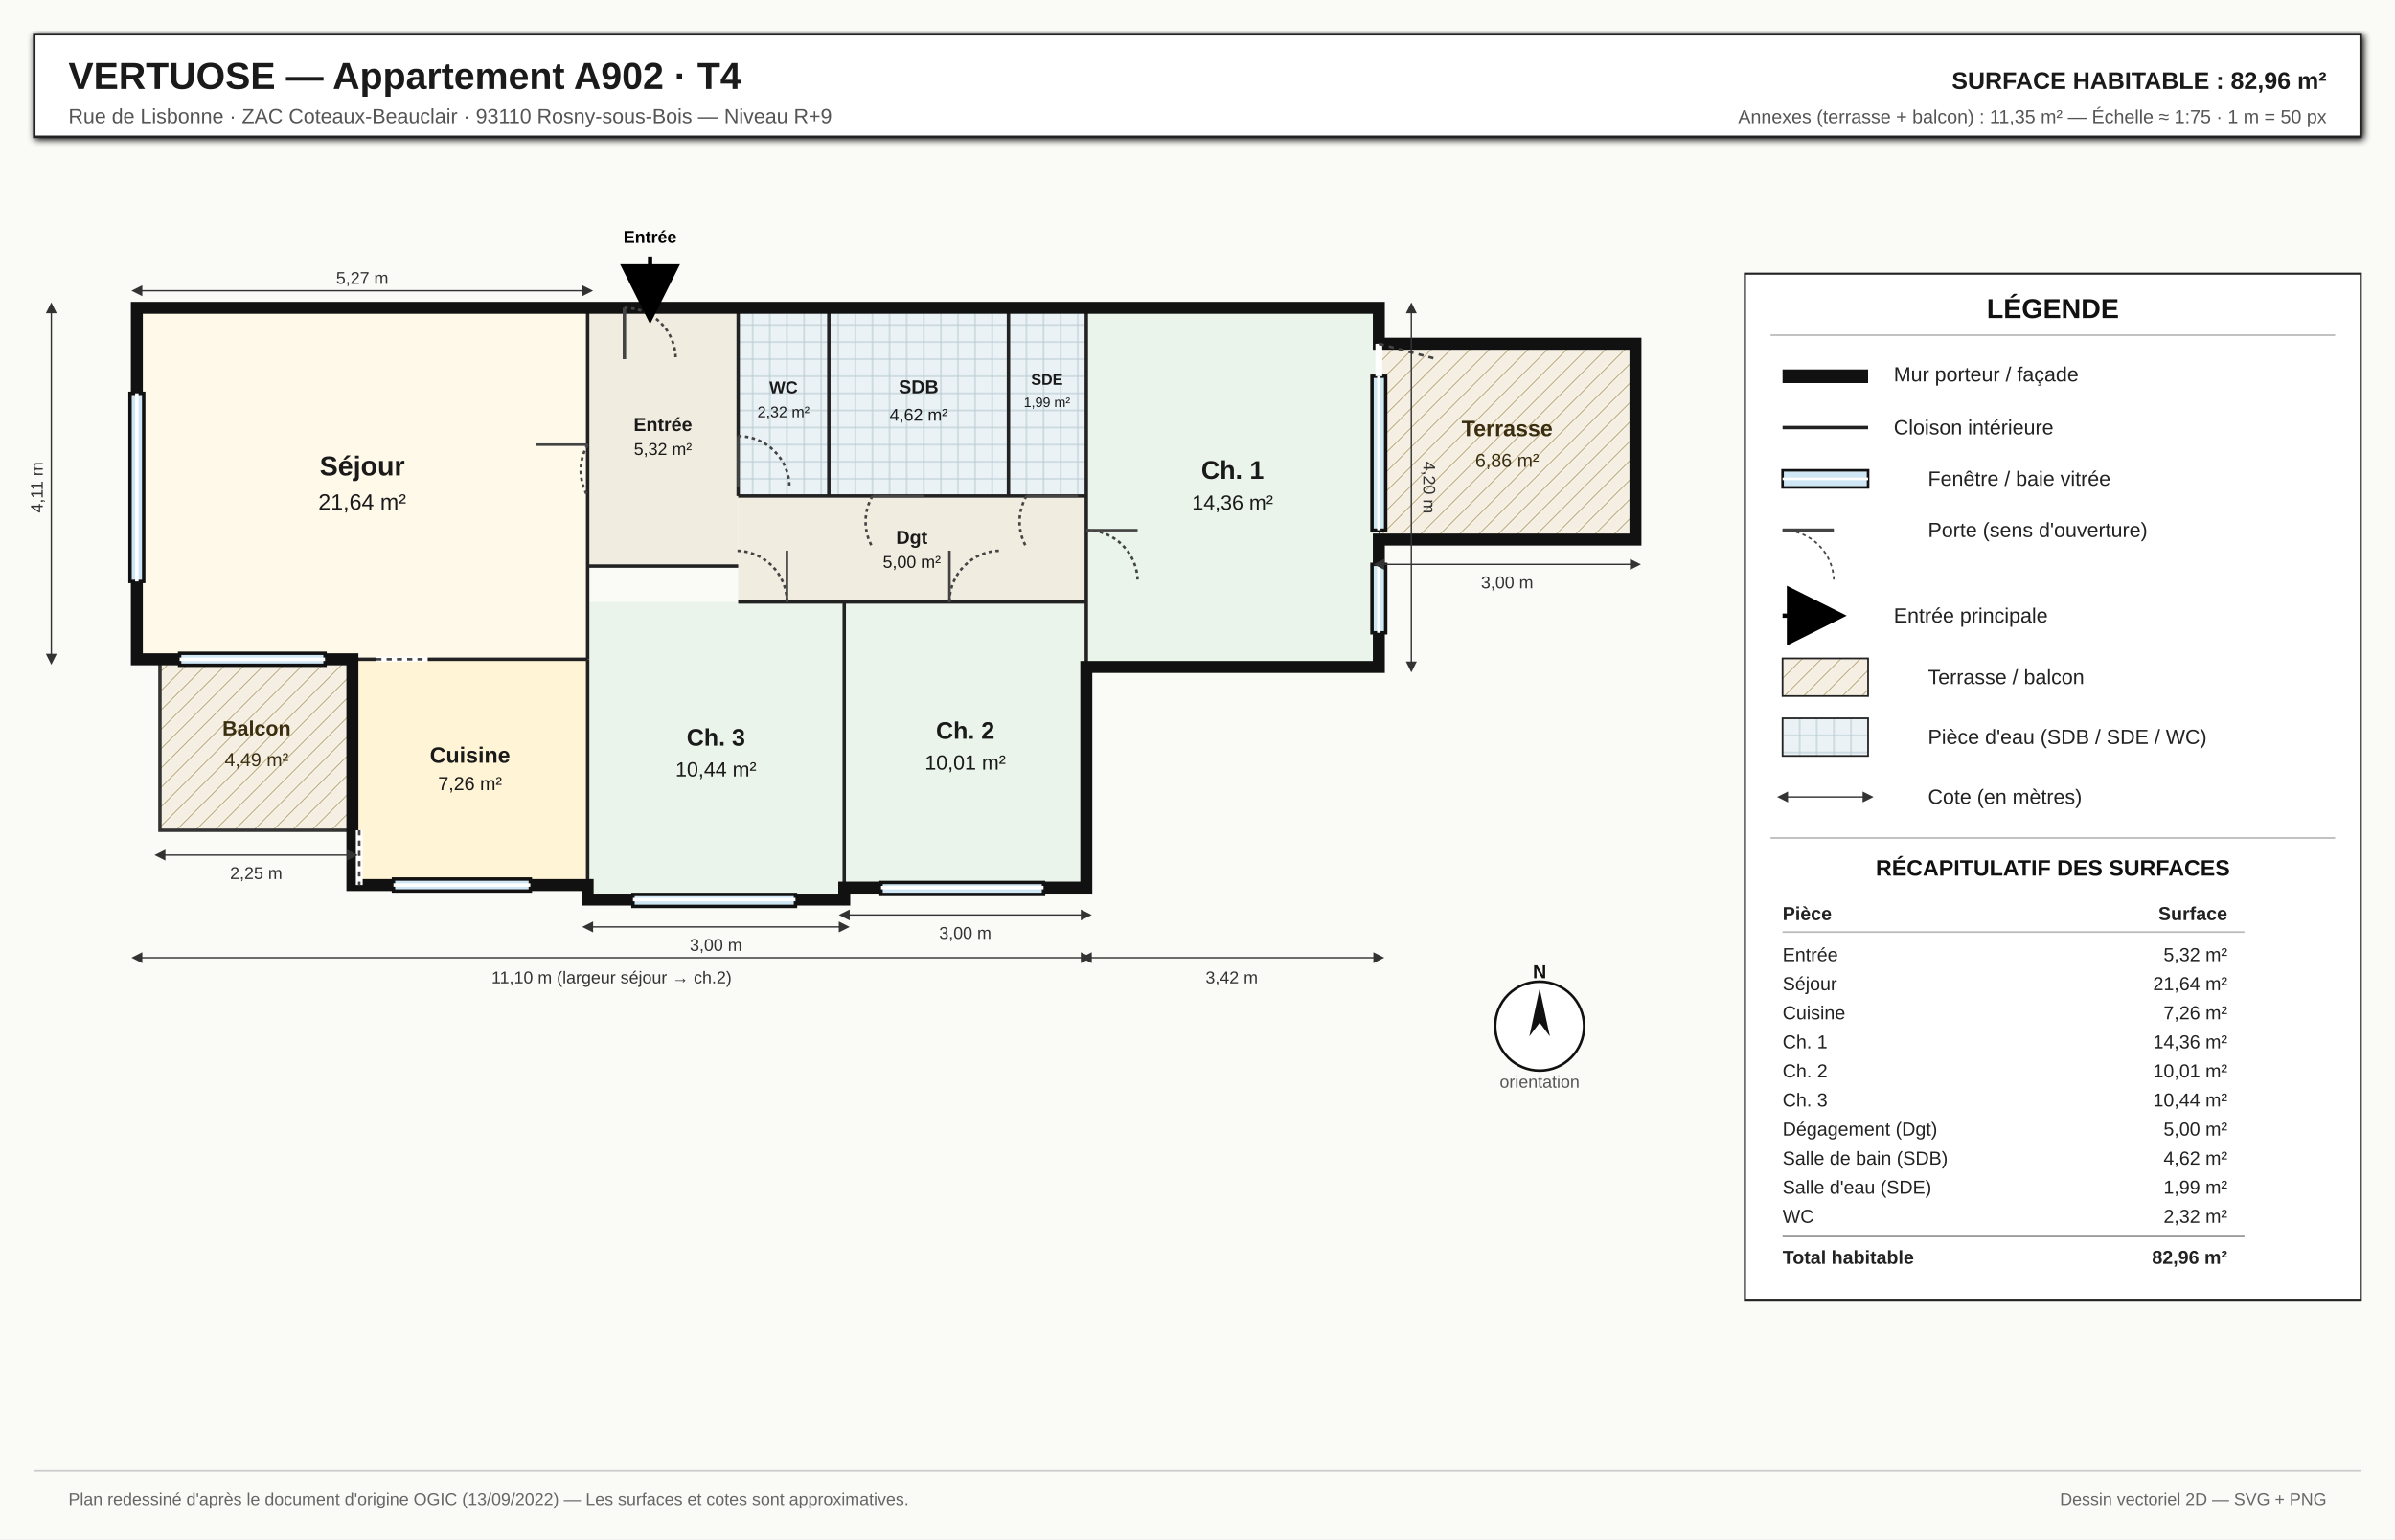
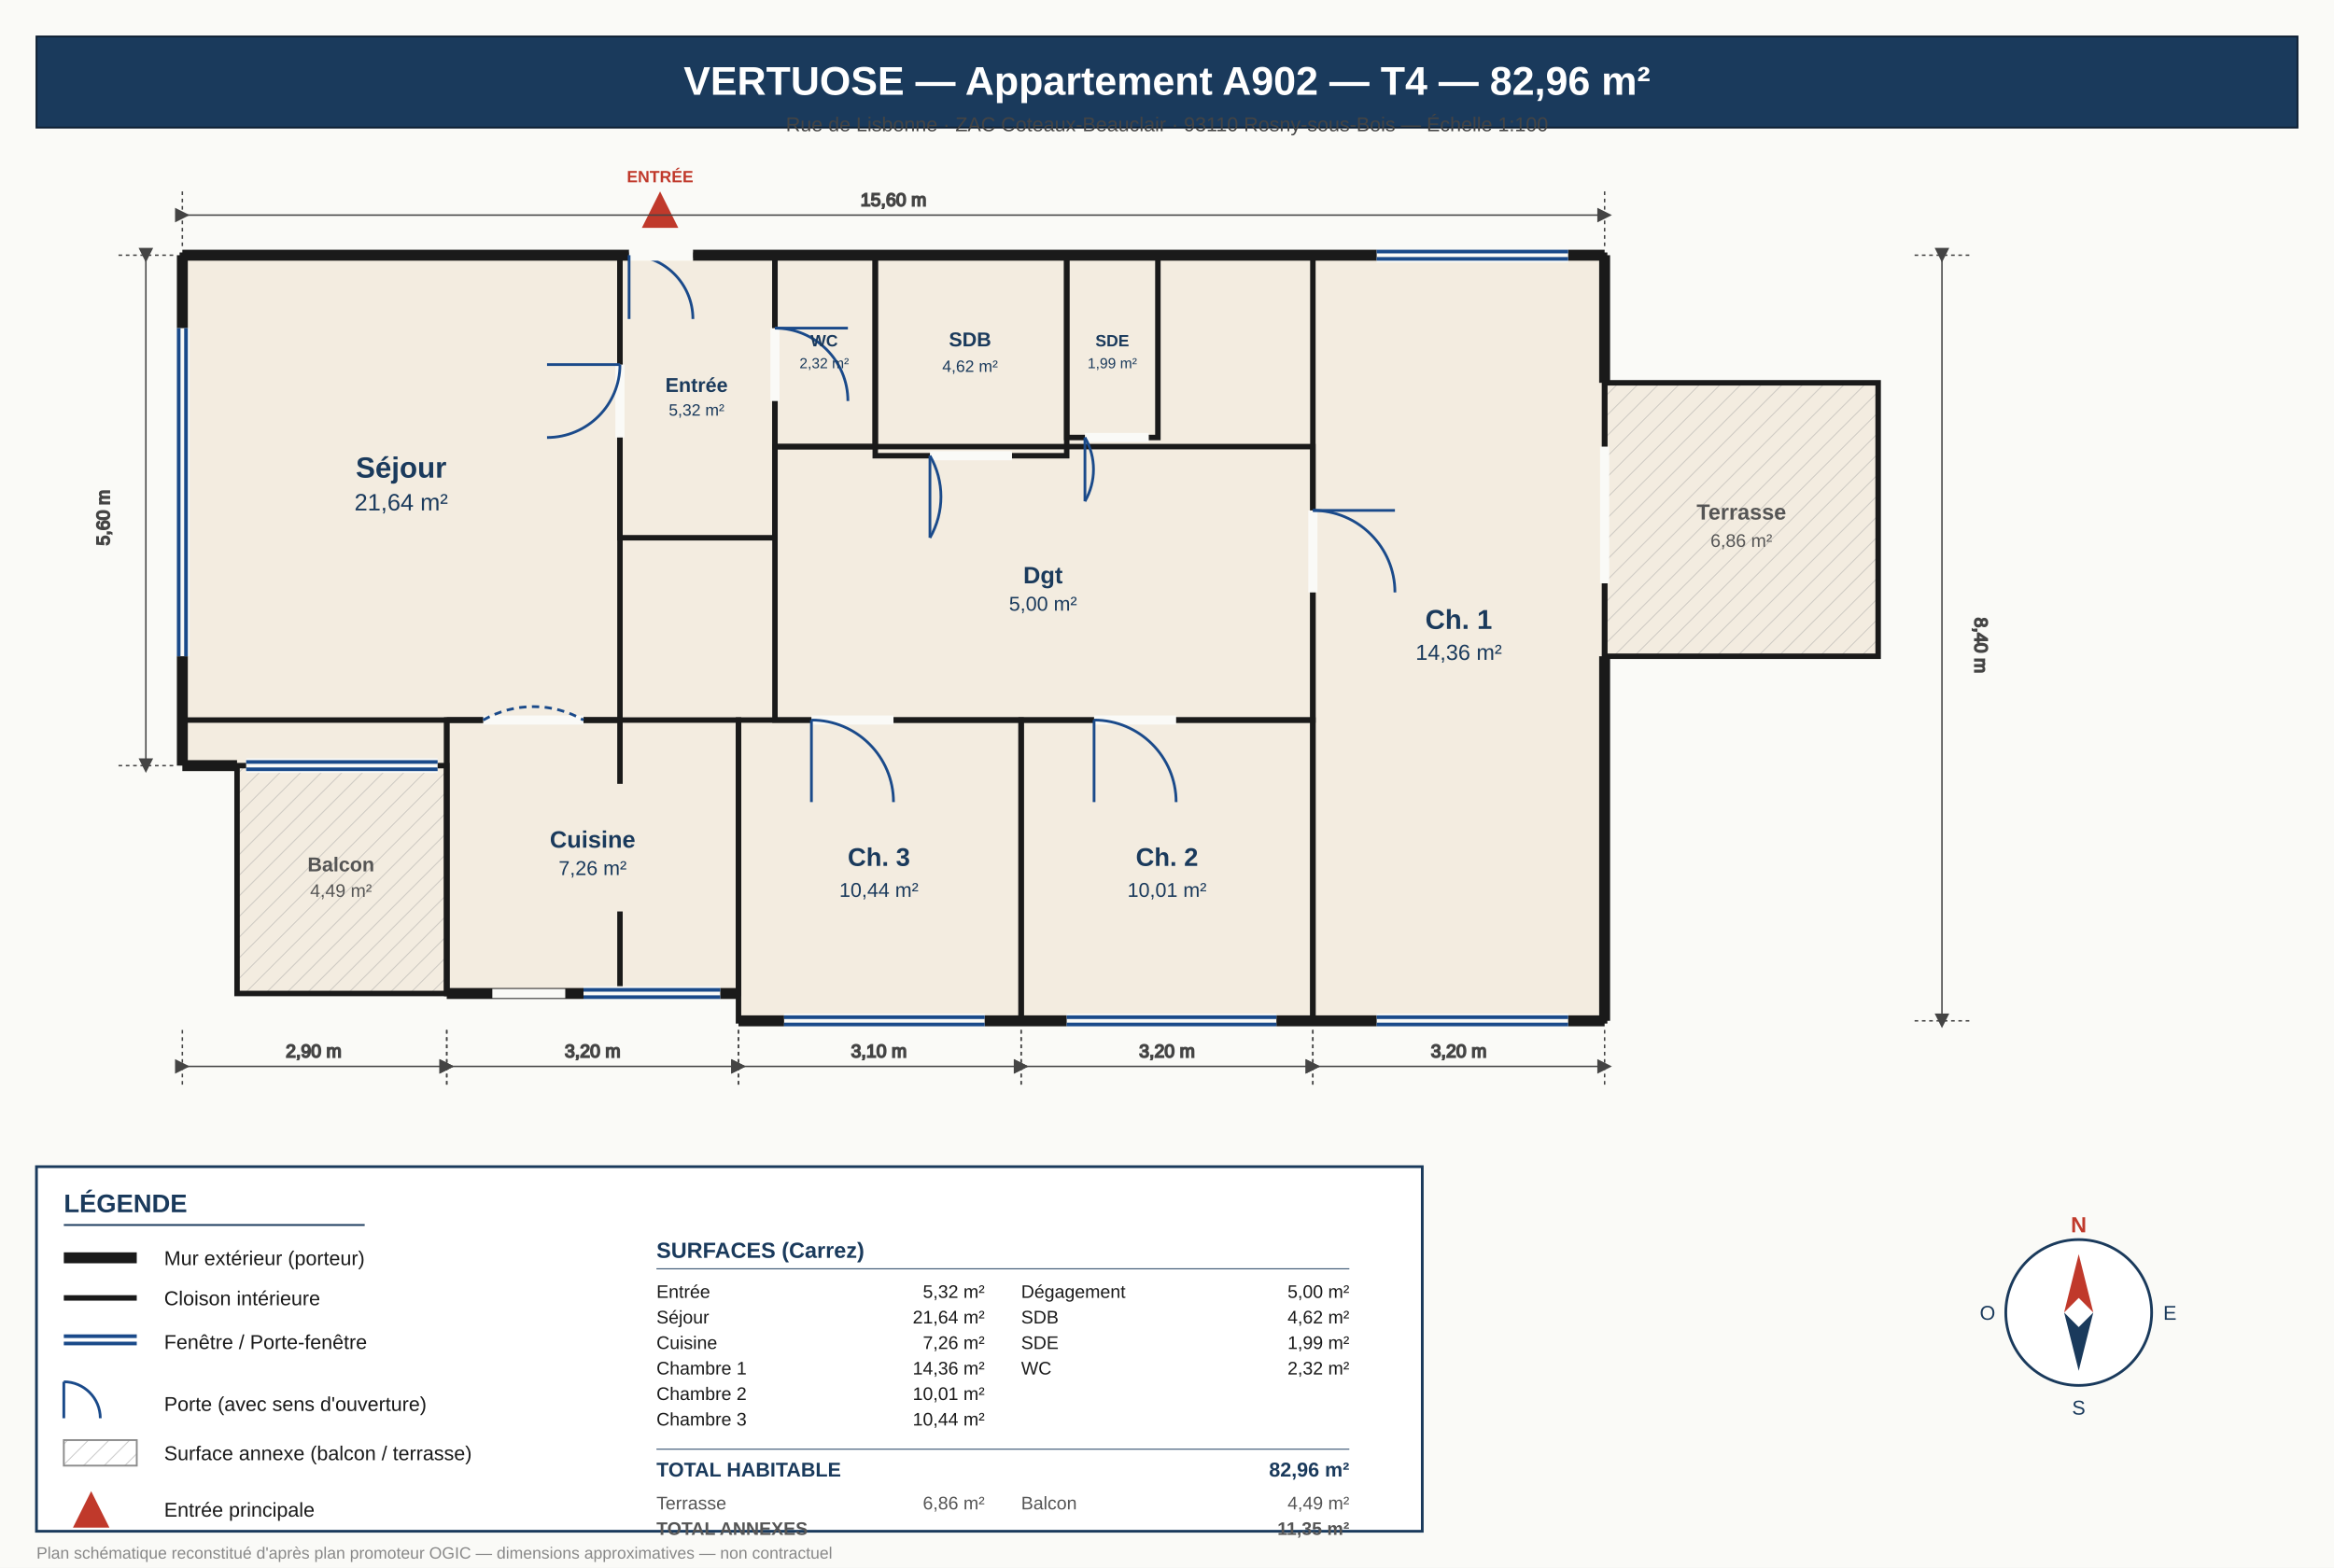
- <svg xmlns="http://www.w3.org/2000/svg" viewBox="0 0 1400 900" width="1400" height="900" font-family="Arial, Helvetica, sans-serif">
+ <svg xmlns="http://www.w3.org/2000/svg" viewBox="0 0 1280 860" font-family="Arial, Helvetica, sans-serif">
  <defs>
-     <pattern id="terraceHatch" patternUnits="userSpaceOnUse" width="8" height="8" patternTransform="rotate(45)">
-       <rect width="8" height="8" fill="#f5efe3" />
-       <line x1="0" y1="0" x2="0" y2="8" stroke="#b8a87a" stroke-width="1" />
+     <pattern id="hatch" patternUnits="userSpaceOnUse" width="8" height="8" patternTransform="rotate(45)">
+       <line x1="0" y1="0" x2="0" y2="8" stroke="#999" stroke-width="1" />
    </pattern>
-     <pattern id="tileHatch" patternUnits="userSpaceOnUse" width="10" height="10">
-       <rect width="10" height="10" fill="#eaf2f5" />
-       <path d="M0,0 L10,0 M0,10 L10,10 M0,0 L0,10 M10,0 L10,10" stroke="#b8cbd3" stroke-width="0.6" />
-     </pattern>
-     <pattern id="glass" patternUnits="userSpaceOnUse" width="4" height="4">
-       <rect width="4" height="4" fill="#cfe7f5" />
-     </pattern>
-     <marker id="dimArrow" viewBox="0 0 10 10" refX="5" refY="5" markerWidth="8" markerHeight="8" orient="auto-start-reverse">
-       <path d="M0,0 L10,5 L0,10 z" fill="#333" />
+     <marker id="dimArrow" markerWidth="10" markerHeight="10" refX="5" refY="5" orient="auto">
+       <path d="M0,0 L10,5 L0,10 z" fill="#444" />
    </marker>
-     <marker id="entryArrow" viewBox="0 0 10 10" refX="5" refY="5" markerWidth="14" markerHeight="14" orient="auto-start-reverse">
-       <path d="M0,0 L10,5 L0,10 z" fill="#000" />
-     </marker>
-     <filter id="shadow" x="-5%" y="-5%" width="110%" height="115%">
-       <feGaussianBlur in="SourceAlpha" stdDeviation="2" />
-       <feOffset dx="1" dy="1" result="offsetblur" />
-       <feMerge>
-         <feMergeNode />
-         <feMergeNode in="SourceGraphic" />
-       </feMerge>
-     </filter>
  </defs>
-   <rect width="1400" height="900" fill="#fafaf7" />
-   <g font-family="Arial, sans-serif">
-     <rect x="20" y="20" width="1360" height="60" fill="#fff" stroke="#222" stroke-width="1.5" filter="url(#shadow)" />
-     <text x="40" y="52" font-size="22" font-weight="bold" fill="#1a1a1a">VERTUOSE — Appartement A902 · T4</text>
-     <text x="40" y="72" font-size="12" fill="#555">Rue de Lisbonne · ZAC Coteaux-Beauclair · 93110 Rosny-sous-Bois — Niveau R+9</text>
-     <text x="1360" y="52" font-size="14" font-weight="bold" fill="#1a1a1a" text-anchor="end">SURFACE HABITABLE : 82,96 m²</text>
-     <text x="1360" y="72" font-size="11" fill="#555" text-anchor="end">Annexes (terrasse + balcon) : 11,35 m² — Échelle ≈ 1:75 · 1 m = 50 px</text>
-   </g>
-   <g id="floorplan" transform="translate(80,180)">
-     <g id="balcon">
-       <rect x="13.5" y="205.5" width="112.5" height="100" fill="url(#terraceHatch)" stroke="#333" stroke-width="2" />
-       <text x="70" y="250" text-anchor="middle" font-size="12" font-weight="bold" fill="#3a2e0f">Balcon</text>
-       <text x="70" y="268" text-anchor="middle" font-size="11" fill="#3a2e0f">4,49 m²</text>
+   <rect width="1280" height="860" fill="#fafaf7" />
+   <g>
+     <rect x="20" y="20" width="1240" height="50" fill="#1a3a5c" stroke="#0d1f33" stroke-width="1" />
+     <text x="640" y="52" font-size="22" font-weight="bold" fill="#ffffff" text-anchor="middle">
+       VERTUOSE — Appartement A902 — T4 — 82,96 m²
+     </text>
+     <text x="640" y="72" font-size="11" fill="#444" text-anchor="middle">
+       Rue de Lisbonne · ZAC Coteaux-Beauclair · 93110 Rosny-sous-Bois — Échelle 1:100
+     </text>
+   </g>
+   <g id="floor-fill" fill="#f3ece0" stroke="none">
+     <polygon points="100,140 340,140 340,395 405,395 405,545 130,545 130,420 100,420" />
+     <polygon points="340,140 720,140 720,395 340,395" />
+     <polygon points="405,395 720,395 720,560 405,560" />
+     <polygon points="720,140 880,140 880,560 720,560" />
+     <polygon points="880,210 1030,210 1030,360 880,360" />
+   </g>
+   <rect x="880" y="210" width="150" height="150" fill="url(#hatch)" opacity="0.4" />
+   <rect x="130" y="420" width="115" height="125" fill="url(#hatch)" opacity="0.4" />
+   <g id="interior-walls" stroke="#1a1a1a" stroke-width="3" fill="none">
+     <line x1="245" y1="395" x2="340" y2="395" />
+     <line x1="245" y1="395" x2="245" y2="545" />
+     <line x1="340" y1="395" x2="340" y2="430" />
+     <line x1="340" y1="500" x2="340" y2="545" />
+   </g>
+   <g id="rooms" stroke="#1a1a1a" stroke-width="3" fill="none">
+     <rect x="100" y="140" width="240" height="255" />
+     <rect x="130" y="420" width="115" height="125" />
+     <rect x="245" y="395" width="160" height="150" />
+     <rect x="340" y="140" width="85" height="155" />
+     <rect x="425" y="140" width="55" height="105" />
+     <rect x="480" y="140" width="105" height="110" />
+     <rect x="585" y="140" width="50" height="100" />
+     <rect x="425" y="245" width="295" height="150" />
+     <rect x="405" y="395" width="155" height="165" />
+     <rect x="560" y="395" width="160" height="165" />
+     <rect x="720" y="140" width="160" height="420" />
+     <rect x="880" y="210" width="150" height="150" />
+   </g>
+   <g id="outer-walls" stroke="#1a1a1a" stroke-width="6" fill="none">
+     <line x1="100" y1="140" x2="345" y2="140" />
+     <line x1="380" y1="140" x2="880" y2="140" />
+     <line x1="880" y1="140" x2="880" y2="210" />
+     <line x1="880" y1="360" x2="880" y2="560" />
+     <line x1="100" y1="420" x2="130" y2="420" />
+     <line x1="245" y1="545" x2="405" y2="545" />
+     <line x1="405" y1="560" x2="880" y2="560" />
+     <line x1="100" y1="140" x2="100" y2="420" />
+   </g>
+   <g id="doors" stroke="#1a4a8a" stroke-width="1.5" fill="none">
+     <path d="M 345,140 A 35,35 0 0 1 380,175" />
+     <line x1="345" y1="140" x2="380" y2="140" stroke="#fafaf7" stroke-width="6" />
+     <line x1="345" y1="140" x2="345" y2="175" />
+     <line x1="340" y1="200" x2="340" y2="240" stroke="#fafaf7" stroke-width="5" />
+     <path d="M 340,200 A 40,40 0 0 1 300,240" />
+     <line x1="340" y1="200" x2="300" y2="200" />
+     <line x1="265" y1="395" x2="320" y2="395" stroke="#fafaf7" stroke-width="5" />
+     <path d="M 265,395 A 55,55 0 0 1 320,395" stroke-dasharray="4 3" />
+     <line x1="270" y1="545" x2="310" y2="545" stroke="#fafaf7" stroke-width="5" />
+     <line x1="425" y1="180" x2="425" y2="220" stroke="#fafaf7" stroke-width="5" />
+     <path d="M 425,180 A 40,40 0 0 1 465,220" />
+     <line x1="425" y1="180" x2="465" y2="180" />
+     <line x1="510" y1="250" x2="555" y2="250" stroke="#fafaf7" stroke-width="5" />
+     <path d="M 510,250 A 45,45 0 0 1 510,295" />
+     <line x1="510" y1="250" x2="510" y2="295" />
+     <line x1="595" y1="240" x2="630" y2="240" stroke="#fafaf7" stroke-width="5" />
+     <path d="M 595,240 A 35,35 0 0 1 595,275" />
+     <line x1="595" y1="240" x2="595" y2="275" />
+     <line x1="445" y1="395" x2="490" y2="395" stroke="#fafaf7" stroke-width="5" />
+     <path d="M 445,395 A 45,45 0 0 1 490,440" />
+     <line x1="445" y1="395" x2="445" y2="440" />
+     <line x1="600" y1="395" x2="645" y2="395" stroke="#fafaf7" stroke-width="5" />
+     <path d="M 600,395 A 45,45 0 0 1 645,440" />
+     <line x1="600" y1="395" x2="600" y2="440" />
+     <line x1="720" y1="280" x2="720" y2="325" stroke="#fafaf7" stroke-width="5" />
+     <path d="M 720,280 A 45,45 0 0 1 765,325" />
+     <line x1="720" y1="280" x2="765" y2="280" />
+     <line x1="880" y1="245" x2="880" y2="320" stroke="#fafaf7" stroke-width="5" />
+   </g>
+   <g id="windows" stroke="#1a4a8a" stroke-width="2" fill="none">
+     <line x1="100" y1="180" x2="100" y2="360" stroke="#fafaf7" stroke-width="8" />
+     <line x1="98" y1="180" x2="98" y2="360" />
+     <line x1="102" y1="180" x2="102" y2="360" />
+     <line x1="135" y1="420" x2="240" y2="420" stroke="#fafaf7" stroke-width="8" />
+     <line x1="135" y1="418" x2="240" y2="418" />
+     <line x1="135" y1="422" x2="240" y2="422" />
+     <line x1="320" y1="545" x2="395" y2="545" stroke="#fafaf7" stroke-width="8" />
+     <line x1="320" y1="543" x2="395" y2="543" />
+     <line x1="320" y1="547" x2="395" y2="547" />
+     <line x1="430" y1="560" x2="540" y2="560" stroke="#fafaf7" stroke-width="8" />
+     <line x1="430" y1="558" x2="540" y2="558" />
+     <line x1="430" y1="562" x2="540" y2="562" />
+     <line x1="585" y1="560" x2="700" y2="560" stroke="#fafaf7" stroke-width="8" />
+     <line x1="585" y1="558" x2="700" y2="558" />
+     <line x1="585" y1="562" x2="700" y2="562" />
+     <line x1="755" y1="560" x2="860" y2="560" stroke="#fafaf7" stroke-width="8" />
+     <line x1="755" y1="558" x2="860" y2="558" />
+     <line x1="755" y1="562" x2="860" y2="562" />
+     <line x1="755" y1="140" x2="860" y2="140" stroke="#fafaf7" stroke-width="8" />
+     <line x1="755" y1="138" x2="860" y2="138" />
+     <line x1="755" y1="142" x2="860" y2="142" />
+   </g>
+   <g>
+     <polygon points="362,105 372,125 352,125" fill="#c0392b" />
+     <text x="362" y="100" font-size="9" fill="#c0392b" text-anchor="middle" font-weight="bold">ENTRÉE</text>
+   </g>
+   <g id="labels" font-family="Arial, sans-serif" text-anchor="middle">
+     <text x="220" y="262" font-size="16" font-weight="bold" fill="#1a3a5c">Séjour</text>
+     <text x="220" y="280" font-size="13" fill="#1a3a5c">21,64 m²</text>
+     <text x="187" y="478" font-size="11" font-weight="bold" fill="#555">Balcon</text>
+     <text x="187" y="492" font-size="10" fill="#555">4,49 m²</text>
+     <text x="325" y="465" font-size="13" font-weight="bold" fill="#1a3a5c">Cuisine</text>
+     <text x="325" y="480" font-size="11" fill="#1a3a5c">7,26 m²</text>
+     <text x="382" y="215" font-size="11" font-weight="bold" fill="#1a3a5c">Entrée</text>
+     <text x="382" y="228" font-size="9" fill="#1a3a5c">5,32 m²</text>
+     <text x="452" y="190" font-size="9" font-weight="bold" fill="#1a3a5c">WC</text>
+     <text x="452" y="202" font-size="8" fill="#1a3a5c">2,32 m²</text>
+     <text x="532" y="190" font-size="11" font-weight="bold" fill="#1a3a5c">SDB</text>
+     <text x="532" y="204" font-size="9" fill="#1a3a5c">4,62 m²</text>
+     <text x="610" y="190" font-size="9" font-weight="bold" fill="#1a3a5c">SDE</text>
+     <text x="610" y="202" font-size="8" fill="#1a3a5c">1,99 m²</text>
+     <text x="572" y="320" font-size="13" font-weight="bold" fill="#1a3a5c">Dgt</text>
+     <text x="572" y="335" font-size="11" fill="#1a3a5c">5,00 m²</text>
+     <text x="482" y="475" font-size="14" font-weight="bold" fill="#1a3a5c">Ch. 3</text>
+     <text x="482" y="492" font-size="11" fill="#1a3a5c">10,44 m²</text>
+     <text x="640" y="475" font-size="14" font-weight="bold" fill="#1a3a5c">Ch. 2</text>
+     <text x="640" y="492" font-size="11" fill="#1a3a5c">10,01 m²</text>
+     <text x="800" y="345" font-size="15" font-weight="bold" fill="#1a3a5c">Ch. 1</text>
+     <text x="800" y="362" font-size="12" fill="#1a3a5c">14,36 m²</text>
+     <text x="955" y="285" font-size="12" font-weight="bold" fill="#555">Terrasse</text>
+     <text x="955" y="300" font-size="10" fill="#555">6,86 m²</text>
+   </g>
+   <g id="dimensions" stroke="#444" stroke-width="0.8" fill="#444" font-size="10" font-family="Arial">
+     <line x1="100" y1="105" x2="100" y2="135" stroke-dasharray="2 2" />
+     <line x1="880" y1="105" x2="880" y2="135" stroke-dasharray="2 2" />
+     <line x1="100" y1="118" x2="880" y2="118" marker-start="url(#dimArrow)" marker-end="url(#dimArrow)" />
+     <text x="490" y="113" text-anchor="middle">15,60 m</text>
+     <line x1="65" y1="140" x2="95" y2="140" stroke-dasharray="2 2" />
+     <line x1="65" y1="420" x2="95" y2="420" stroke-dasharray="2 2" />
+     <line x1="80" y1="140" x2="80" y2="420" marker-start="url(#dimArrow)" marker-end="url(#dimArrow)" />
+     <text x="60" y="284" text-anchor="middle" transform="rotate(-90 60 284)">5,60 m</text>
+     <line x1="100" y1="595" x2="100" y2="565" stroke-dasharray="2 2" />
+     <line x1="245" y1="565" x2="245" y2="595" stroke-dasharray="2 2" />
+     <line x1="100" y1="585" x2="245" y2="585" marker-start="url(#dimArrow)" marker-end="url(#dimArrow)" />
+     <text x="172" y="580" text-anchor="middle">2,90 m</text>
+     <line x1="245" y1="595" x2="245" y2="565" stroke-dasharray="2 2" />
+     <line x1="405" y1="565" x2="405" y2="595" stroke-dasharray="2 2" />
+     <line x1="245" y1="585" x2="405" y2="585" marker-start="url(#dimArrow)" marker-end="url(#dimArrow)" />
+     <text x="325" y="580" text-anchor="middle">3,20 m</text>
+     <line x1="405" y1="595" x2="405" y2="565" stroke-dasharray="2 2" />
+     <line x1="560" y1="565" x2="560" y2="595" stroke-dasharray="2 2" />
+     <line x1="405" y1="585" x2="560" y2="585" marker-start="url(#dimArrow)" marker-end="url(#dimArrow)" />
+     <text x="482" y="580" text-anchor="middle">3,10 m</text>
+     <line x1="560" y1="595" x2="560" y2="565" stroke-dasharray="2 2" />
+     <line x1="720" y1="565" x2="720" y2="595" stroke-dasharray="2 2" />
+     <line x1="560" y1="585" x2="720" y2="585" marker-start="url(#dimArrow)" marker-end="url(#dimArrow)" />
+     <text x="640" y="580" text-anchor="middle">3,20 m</text>
+     <line x1="720" y1="595" x2="720" y2="565" stroke-dasharray="2 2" />
+     <line x1="880" y1="565" x2="880" y2="595" stroke-dasharray="2 2" />
+     <line x1="720" y1="585" x2="880" y2="585" marker-start="url(#dimArrow)" marker-end="url(#dimArrow)" />
+     <text x="800" y="580" text-anchor="middle">3,20 m</text>
+     <line x1="900" y1="140" x2="900" y2="140" stroke="none" />
+     <line x1="1050" y1="140" x2="1080" y2="140" stroke-dasharray="2 2" />
+     <line x1="1050" y1="560" x2="1080" y2="560" stroke-dasharray="2 2" />
+     <line x1="1065" y1="140" x2="1065" y2="560" marker-start="url(#dimArrow)" marker-end="url(#dimArrow)" />
+     <text x="1083" y="354" text-anchor="middle" transform="rotate(90 1083 354)">8,40 m</text>
+   </g>
+   <g id="legend">
+     <rect x="20" y="640" width="760" height="200" fill="#ffffff" stroke="#1a3a5c" stroke-width="1.5" />
+     <text x="35" y="665" font-size="14" font-weight="bold" fill="#1a3a5c">LÉGENDE</text>
+     <line x1="35" y1="672" x2="200" y2="672" stroke="#1a3a5c" stroke-width="1" />
+     <g transform="translate(35,690)">
+       <line x1="0" y1="0" x2="40" y2="0" stroke="#1a1a1a" stroke-width="6" />
+       <text x="55" y="4" font-size="11" fill="#1a1a1a">Mur extérieur (porteur)</text>
+       <line x1="0" y1="22" x2="40" y2="22" stroke="#1a1a1a" stroke-width="3" />
+       <text x="55" y="26" font-size="11" fill="#1a1a1a">Cloison intérieure</text>
+       <g transform="translate(0,40)">
+         <line x1="0" y1="3" x2="40" y2="3" stroke="#1a4a8a" stroke-width="2" />
+         <line x1="0" y1="7" x2="40" y2="7" stroke="#1a4a8a" stroke-width="2" />
+       </g>
+       <text x="55" y="50" font-size="11" fill="#1a1a1a">Fenêtre / Porte-fenêtre</text>
+       <g transform="translate(0,68)">
+         <line x1="0" y1="0" x2="0" y2="20" stroke="#1a4a8a" stroke-width="1.5" />
+         <path d="M 0,0 A 20,20 0 0 1 20,20" stroke="#1a4a8a" stroke-width="1.5" fill="none" />
+       </g>
+       <text x="55" y="84" font-size="11" fill="#1a1a1a">Porte (avec sens d'ouverture)</text>
+       <rect x="0" y="100" width="40" height="14" fill="url(#hatch)" opacity="0.5" stroke="#1a1a1a" stroke-width="1" />
+       <text x="55" y="111" font-size="11" fill="#1a1a1a">Surface annexe (balcon / terrasse)</text>
+       <polygon points="15,128 25,148 5,148" fill="#c0392b" />
+       <text x="55" y="142" font-size="11" fill="#1a1a1a">Entrée principale</text>
    </g>
-     <g id="terrasse">
-       <rect x="726" y="21" width="150" height="114.5" fill="url(#terraceHatch)" stroke="#333" stroke-width="2" />
-       <text x="801" y="75" text-anchor="middle" font-size="13" font-weight="bold" fill="#3a2e0f">Terrasse</text>
-       <text x="801" y="93" text-anchor="middle" font-size="11" fill="#3a2e0f">6,86 m²</text>
+     <g transform="translate(360,690)">
+       <text x="0" y="0" font-size="12" font-weight="bold" fill="#1a3a5c">SURFACES (Carrez)</text>
+       <line x1="0" y1="6" x2="380" y2="6" stroke="#1a3a5c" stroke-width="0.5" />
+       <g font-size="10" fill="#1a1a1a">
+         <text x="0" y="22">Entrée</text>
+         <text x="180" y="22" text-anchor="end">5,32 m²</text>
+         <text x="0" y="36">Séjour</text>
+         <text x="180" y="36" text-anchor="end">21,64 m²</text>
+         <text x="0" y="50">Cuisine</text>
+         <text x="180" y="50" text-anchor="end">7,26 m²</text>
+         <text x="0" y="64">Chambre 1</text>
+         <text x="180" y="64" text-anchor="end">14,36 m²</text>
+         <text x="0" y="78">Chambre 2</text>
+         <text x="180" y="78" text-anchor="end">10,01 m²</text>
+         <text x="0" y="92">Chambre 3</text>
+         <text x="180" y="92" text-anchor="end">10,44 m²</text>
+         <text x="200" y="22">Dégagement</text>
+         <text x="380" y="22" text-anchor="end">5,00 m²</text>
+         <text x="200" y="36">SDB</text>
+         <text x="380" y="36" text-anchor="end">4,62 m²</text>
+         <text x="200" y="50">SDE</text>
+         <text x="380" y="50" text-anchor="end">1,99 m²</text>
+         <text x="200" y="64">WC</text>
+         <text x="380" y="64" text-anchor="end">2,32 m²</text>
+       </g>
+       <line x1="0" y1="105" x2="380" y2="105" stroke="#1a3a5c" stroke-width="0.5" />
+       <text x="0" y="120" font-size="11" font-weight="bold" fill="#1a3a5c">TOTAL HABITABLE</text>
+       <text x="380" y="120" font-size="11" font-weight="bold" fill="#1a3a5c" text-anchor="end">82,96 m²</text>
+       <text x="0" y="138" font-size="10" fill="#555">Terrasse</text>
+       <text x="180" y="138" font-size="10" fill="#555" text-anchor="end">6,86 m²</text>
+       <text x="200" y="138" font-size="10" fill="#555">Balcon</text>
+       <text x="380" y="138" font-size="10" fill="#555" text-anchor="end">4,49 m²</text>
+       <text x="0" y="152" font-size="10" font-weight="bold" fill="#555">TOTAL ANNEXES</text>
+       <text x="380" y="152" font-size="10" font-weight="bold" fill="#555" text-anchor="end">11,35 m²</text>
    </g>
-     <rect x="0" y="0" width="263.5" height="205.5" fill="#fff9ea" />
-     <rect x="126" y="205.5" width="137.5" height="132" fill="#fff4d6" />
-     <rect x="263.5" y="0" width="88" height="151" fill="#f1ece0" />
-     <rect x="351.5" y="110" width="203.5" height="62" fill="#f1ece0" />
-     <rect x="351.5" y="0" width="53" height="110" fill="url(#tileHatch)" />
-     <rect x="404.5" y="0" width="105" height="110" fill="url(#tileHatch)" />
-     <rect x="509.5" y="0" width="45.5" height="109" fill="url(#tileHatch)" />
-     <rect x="555" y="0" width="171" height="210" fill="#eaf4ea" />
-     <rect x="263.5" y="172" width="150" height="174" fill="#eaf4ea" />
-     <rect x="413.5" y="172" width="141.5" height="167" fill="#eaf4ea" />
-     <g stroke="#222" stroke-width="2" fill="none">
-       <line x1="263.5" y1="0" x2="263.5" y2="205.5" />
-       <line x1="351.5" y1="0" x2="351.5" y2="110" />
-       <line x1="404.5" y1="0" x2="404.5" y2="110" />
-       <line x1="509.5" y1="0" x2="509.5" y2="110" />
-       <line x1="555" y1="0" x2="555" y2="210" />
-       <line x1="351.5" y1="110" x2="555" y2="110" />
-       <line x1="263.5" y1="151" x2="351.5" y2="151" />
-       <line x1="351.5" y1="172" x2="555" y2="172" />
-       <line x1="413.5" y1="172" x2="413.5" y2="339" />
-       <line x1="126" y1="205.5" x2="263.5" y2="205.5" />
-       <line x1="263.5" y1="205.5" x2="263.5" y2="339" />
-     </g>
-     <path d="       M 0 0       L 726 0       L 726 21       L 876 21       L 876 135.5       L 726 135.5       L 726 210       L 555 210       L 555 339       L 413.5 339       L 413.5 346       L 263.5 346       L 263.5 337.5       L 126 337.5       L 126 305.5       L 126 205.5       L 0 205.5       Z" fill="none" stroke="#111" stroke-width="7" stroke-linejoin="miter" />
-     <g>
-       <rect x="-4" y="50" width="8" height="110" fill="url(#glass)" stroke="#111" stroke-width="2" />
-       <line x1="0" y1="50" x2="0" y2="160" stroke="#fff" stroke-width="2" />
-     </g>
-     <g>
-       <rect x="25" y="202" width="85" height="7" fill="url(#glass)" stroke="#111" stroke-width="2" />
-       <line x1="25" y1="205.5" x2="110" y2="205.5" stroke="#fff" stroke-width="2" />
-     </g>
-     <g>
-       <rect x="150" y="334" width="80" height="7" fill="url(#glass)" stroke="#111" stroke-width="2" />
-       <line x1="150" y1="337.5" x2="230" y2="337.5" stroke="#fff" stroke-width="2" />
-     </g>
-     <g>
-       <rect x="290" y="343" width="95" height="7" fill="url(#glass)" stroke="#111" stroke-width="2" />
-       <line x1="290" y1="346" x2="385" y2="346" stroke="#fff" stroke-width="2" />
-     </g>
-     <g>
-       <rect x="435" y="336" width="95" height="7" fill="url(#glass)" stroke="#111" stroke-width="2" />
-       <line x1="435" y1="339" x2="530" y2="339" stroke="#fff" stroke-width="2" />
-     </g>
-     <g>
-       <rect x="722" y="40" width="8" height="90" fill="url(#glass)" stroke="#111" stroke-width="2" />
-       <line x1="726" y1="40" x2="726" y2="130" stroke="#fff" stroke-width="2" />
-     </g>
-     <g>
-       <rect x="722" y="150" width="8" height="40" fill="url(#glass)" stroke="#111" stroke-width="2" />
-       <line x1="726" y1="150" x2="726" y2="190" stroke="#fff" stroke-width="2" />
-     </g>
-     <g stroke="#444" stroke-width="1.5" fill="none">
-       <path d="M 285 0 L 285 30" stroke-width="2" />
-       <path d="M 285 0 A 30 30 0 0 1 315 30" stroke-dasharray="2,2" />
-       <path d="M 263.5 80 L 233.5 80" />
-       <path d="M 263.5 80 A 30 30 0 0 0 263.5 110" stroke-dasharray="2,2" />
-       <path d="M 140 205.5 L 170 205.5" stroke-width="3" stroke="#fff" />
-       <path d="M 140 205.5 L 170 205.5" stroke-dasharray="3,3" />
-       <path d="M 351.5 75 L 351.5 105" />
-       <path d="M 351.5 75 A 30 30 0 0 1 381.5 105" stroke-dasharray="2,2" />
-       <path d="M 430 110 L 460 110" />
-       <path d="M 430 110 A 30 30 0 0 0 430 140" stroke-dasharray="2,2" />
-       <path d="M 520 110 L 550 110" />
-       <path d="M 520 110 A 30 30 0 0 0 520 140" stroke-dasharray="2,2" />
-       <path d="M 555 130 L 585 130" />
-       <path d="M 555 130 A 30 30 0 0 1 585 160" stroke-dasharray="2,2" />
-       <path d="M 475 172 L 475 142" />
-       <path d="M 475 172 A 30 30 0 0 1 505 142" stroke-dasharray="2,2" />
-       <path d="M 380 172 L 380 142" />
-       <path d="M 380 172 A 30 30 0 0 0 350 142" stroke-dasharray="2,2" />
-       <path d="M 726 21 L 726 40" stroke-width="4" stroke="#fff" />
-       <path d="M 726 21 L 760 30" stroke-dasharray="3,3" />
-       <path d="M 130 305.5 L 130 337.5" stroke-width="4" stroke="#fff" />
-       <path d="M 130 305.5 L 130 337.5" stroke-dasharray="3,3" />
-     </g>
-     <g>
-       <line x1="300" y1="-30" x2="300" y2="-8" stroke="#000" stroke-width="2.5" marker-end="url(#entryArrow)" />
-       <text x="300" y="-38" text-anchor="middle" font-size="10" font-weight="bold" fill="#000">Entrée</text>
-     </g>
-     <g font-family="Arial, sans-serif" text-anchor="middle" fill="#1a1a1a">
-       <text x="131.75" y="98" font-size="16" font-weight="bold">Séjour</text>
-       <text x="131.75" y="118" font-size="13">21,64 m²</text>
-       <text x="194.75" y="266" font-size="13" font-weight="bold">Cuisine</text>
-       <text x="194.75" y="282" font-size="11">7,26 m²</text>
-       <text x="307.5" y="72" font-size="11" font-weight="bold">Entrée</text>
-       <text x="307.5" y="86" font-size="10">5,32 m²</text>
-       <text x="453" y="138" font-size="11" font-weight="bold">Dgt</text>
-       <text x="453" y="152" font-size="10">5,00 m²</text>
-       <text x="378" y="50" font-size="10" font-weight="bold">WC</text>
-       <text x="378" y="64" font-size="9">2,32 m²</text>
-       <text x="457" y="50" font-size="11" font-weight="bold">SDB</text>
-       <text x="457" y="66" font-size="10">4,62 m²</text>
-       <text x="532" y="45" font-size="9" font-weight="bold">SDE</text>
-       <text x="532" y="58" font-size="8">1,99 m²</text>
-       <text x="640.5" y="100" font-size="15" font-weight="bold">Ch. 1</text>
-       <text x="640.5" y="118" font-size="12">14,36 m²</text>
-       <text x="338.5" y="256" font-size="14" font-weight="bold">Ch. 3</text>
-       <text x="338.5" y="274" font-size="12">10,44 m²</text>
-       <text x="484.25" y="252" font-size="14" font-weight="bold">Ch. 2</text>
-       <text x="484.25" y="270" font-size="12">10,01 m²</text>
-     </g>
-     <g stroke="#333" stroke-width="0.8" fill="#333" font-size="10" font-family="Arial, sans-serif">
-       <line x1="0" y1="380" x2="555" y2="380" marker-start="url(#dimArrow)" marker-end="url(#dimArrow)" />
-       <text x="277.5" y="395" text-anchor="middle" fill="#333" stroke="none">11,10 m (largeur séjour → ch.2)</text>
-       <line x1="555" y1="380" x2="726" y2="380" marker-start="url(#dimArrow)" marker-end="url(#dimArrow)" />
-       <text x="640" y="395" text-anchor="middle" fill="#333" stroke="none">3,42 m</text>
-       <line x1="0" y1="-10" x2="263.5" y2="-10" marker-start="url(#dimArrow)" marker-end="url(#dimArrow)" />
-       <text x="131.75" y="-14" text-anchor="middle" fill="#333" stroke="none">5,27 m</text>
-       <line x1="-50" y1="0" x2="-50" y2="205.5" marker-start="url(#dimArrow)" marker-end="url(#dimArrow)" />
-       <text x="-55" y="105" text-anchor="middle" fill="#333" stroke="none" transform="rotate(-90,-55,105)">4,11 m</text>
-       <line x1="745" y1="0" x2="745" y2="210" marker-start="url(#dimArrow)" marker-end="url(#dimArrow)" />
-       <text x="752" y="105" text-anchor="middle" fill="#333" stroke="none" transform="rotate(90,752,105)">4,20 m</text>
-       <line x1="263.5" y1="362" x2="413.5" y2="362" marker-start="url(#dimArrow)" marker-end="url(#dimArrow)" />
-       <text x="338.5" y="376" text-anchor="middle" fill="#333" stroke="none">3,00 m</text>
-       <line x1="413.5" y1="355" x2="555" y2="355" marker-start="url(#dimArrow)" marker-end="url(#dimArrow)" />
-       <text x="484.25" y="369" text-anchor="middle" fill="#333" stroke="none">3,00 m</text>
-       <line x1="-90" y1="0" x2="-90" y2="337.5" marker-start="url(#dimArrow)" marker-end="url(#dimArrow)" />
-       <text x="-95" y="168" text-anchor="middle" fill="#333" stroke="none" transform="rotate(-90,-95,168)">6,75 m</text>
-       <line x1="13.5" y1="320" x2="126" y2="320" marker-start="url(#dimArrow)" marker-end="url(#dimArrow)" />
-       <text x="69.75" y="334" text-anchor="middle" fill="#333" stroke="none">2,25 m</text>
-       <line x1="726" y1="150" x2="876" y2="150" marker-start="url(#dimArrow)" marker-end="url(#dimArrow)" />
-       <text x="801" y="164" text-anchor="middle" fill="#333" stroke="none">3,00 m</text>
-     </g>
-     <g transform="translate(820, 420)">
-       <circle cx="0" cy="0" r="26" fill="#fff" stroke="#111" stroke-width="1.5" />
-       <polygon points="0,-22 -6,6 0,-2 6,6" fill="#111" />
-       <text x="0" y="-28" text-anchor="middle" font-size="11" font-weight="bold" fill="#111">N</text>
-       <text x="0" y="36" text-anchor="middle" font-size="10" fill="#555">orientation</text>
-     </g>
-   </g>
-   <g transform="translate(1020, 160)" font-family="Arial, sans-serif">
-     <rect x="0" y="0" width="360" height="600" fill="#fff" stroke="#222" stroke-width="1.2" />
-     <text x="180" y="26" text-anchor="middle" font-size="16" font-weight="bold" fill="#111">LÉGENDE</text>
-     <line x1="15" y1="36" x2="345" y2="36" stroke="#bbb" />
-     <g transform="translate(22,60)">
-       <rect x="0" y="-4" width="50" height="8" fill="#111" />
-       <text x="65" y="3" font-size="12" fill="#222">Mur porteur / façade</text>
-     </g>
-     <g transform="translate(22,90)">
-       <line x1="0" y1="0" x2="50" y2="0" stroke="#222" stroke-width="2" />
-       <text x="65" y="4" font-size="12" fill="#222">Cloison intérieure</text>
-     </g>
-     <g transform="translate(22,120)">
-       <rect x="0" y="-5" width="50" height="10" fill="url(#glass)" stroke="#111" stroke-width="1.5" />
-       <line x1="0" y1="0" x2="50" y2="0" stroke="#fff" stroke-width="1.5" />
-       <text x="85" y="4" font-size="12" fill="#222">Fenêtre / baie vitrée</text>
-     </g>
-     <g transform="translate(22,150)">
-       <line x1="0" y1="0" x2="30" y2="0" stroke="#444" stroke-width="2" />
-       <path d="M 0 0 A 30 30 0 0 1 30 30" fill="none" stroke="#444" stroke-dasharray="2,2" />
-       <text x="85" y="4" font-size="12" fill="#222">Porte (sens d'ouverture)</text>
-     </g>
-     <g transform="translate(22,200)">
-       <line x1="0" y1="0" x2="20" y2="0" stroke="#000" stroke-width="2.5" marker-end="url(#entryArrow)" />
-       <text x="65" y="4" font-size="12" fill="#222">Entrée principale</text>
-     </g>
-     <g transform="translate(22,225)">
-       <rect x="0" y="0" width="50" height="22" fill="url(#terraceHatch)" stroke="#222" stroke-width="1" />
-       <text x="85" y="15" font-size="12" fill="#222">Terrasse / balcon</text>
-     </g>
-     <g transform="translate(22,260)">
-       <rect x="0" y="0" width="50" height="22" fill="url(#tileHatch)" stroke="#222" stroke-width="1" />
-       <text x="85" y="15" font-size="12" fill="#222">Pièce d'eau (SDB / SDE / WC)</text>
-     </g>
-     <g transform="translate(22,300)">
-       <line x1="0" y1="6" x2="50" y2="6" stroke="#333" stroke-width="0.8" marker-start="url(#dimArrow)" marker-end="url(#dimArrow)" />
-       <text x="85" y="10" font-size="12" fill="#222">Cote (en mètres)</text>
-     </g>
-     <line x1="15" y1="330" x2="345" y2="330" stroke="#bbb" />
-     <text x="180" y="352" text-anchor="middle" font-size="13" font-weight="bold" fill="#111">RÉCAPITULATIF DES SURFACES</text>
-     <g font-size="11" fill="#222">
-       <g transform="translate(22,378)">
-         <text x="0" y="0" font-weight="bold">Pièce</text>
-         <text x="260" y="0" font-weight="bold" text-anchor="end">Surface</text>
-       </g>
-       <line x1="22" y1="385" x2="292" y2="385" stroke="#bbb" />
-       <g transform="translate(22,402)">
-         <text x="0" y="0">Entrée</text>
-         <text x="260" y="0" text-anchor="end">5,32 m²</text>
-       </g>
-       <g transform="translate(22,419)">
-         <text x="0" y="0">Séjour</text>
-         <text x="260" y="0" text-anchor="end">21,64 m²</text>
-       </g>
-       <g transform="translate(22,436)">
-         <text x="0" y="0">Cuisine</text>
-         <text x="260" y="0" text-anchor="end">7,26 m²</text>
-       </g>
-       <g transform="translate(22,453)">
-         <text x="0" y="0">Ch. 1</text>
-         <text x="260" y="0" text-anchor="end">14,36 m²</text>
-       </g>
-       <g transform="translate(22,470)">
-         <text x="0" y="0">Ch. 2</text>
-         <text x="260" y="0" text-anchor="end">10,01 m²</text>
-       </g>
-       <g transform="translate(22,487)">
-         <text x="0" y="0">Ch. 3</text>
-         <text x="260" y="0" text-anchor="end">10,44 m²</text>
-       </g>
-       <g transform="translate(22,504)">
-         <text x="0" y="0">Dégagement (Dgt)</text>
-         <text x="260" y="0" text-anchor="end">5,00 m²</text>
-       </g>
-       <g transform="translate(22,521)">
-         <text x="0" y="0">Salle de bain (SDB)</text>
-         <text x="260" y="0" text-anchor="end">4,62 m²</text>
-       </g>
-       <g transform="translate(22,538)">
-         <text x="0" y="0">Salle d'eau (SDE)</text>
-         <text x="260" y="0" text-anchor="end">1,99 m²</text>
-       </g>
-       <g transform="translate(22,555)">
-         <text x="0" y="0">WC</text>
-         <text x="260" y="0" text-anchor="end">2,32 m²</text>
-       </g>
-       <line x1="22" y1="563" x2="292" y2="563" stroke="#999" />
-       <g transform="translate(22,579)" font-weight="bold">
-         <text x="0" y="0">Total habitable</text>
-         <text x="260" y="0" text-anchor="end">82,96 m²</text>
-       </g>
-     </g>
-   </g>
-   <g font-family="Arial, sans-serif" font-size="10" fill="#666">
-     <line x1="20" y1="860" x2="1380" y2="860" stroke="#ccc" />
-     <text x="40" y="880">Plan redessiné d'après le document d'origine OGIC (13/09/2022) — Les surfaces et cotes sont approximatives.</text>
-     <text x="1360" y="880" text-anchor="end">Dessin vectoriel 2D — SVG + PNG</text>
-   </g>
+   </g>
+   <g transform="translate(1140,720)">
+     <circle cx="0" cy="0" r="40" fill="#ffffff" stroke="#1a3a5c" stroke-width="1.5" />
+     <polygon points="0,-32 8,0 0,-8 -8,0" fill="#c0392b" />
+     <polygon points="0,32 8,0 0,8 -8,0" fill="#1a3a5c" />
+     <text x="0" y="-44" font-size="12" font-weight="bold" text-anchor="middle" fill="#c0392b">N</text>
+     <text x="0" y="56" font-size="11" text-anchor="middle" fill="#1a3a5c">S</text>
+     <text x="-50" y="4" font-size="11" text-anchor="middle" fill="#1a3a5c">O</text>
+     <text x="50" y="4" font-size="11" text-anchor="middle" fill="#1a3a5c">E</text>
+   </g>
+   <text x="20" y="855" font-size="9" fill="#888">
+     Plan schématique reconstitué d'après plan promoteur OGIC — dimensions approximatives — non contractuel
+   </text>
</svg>
